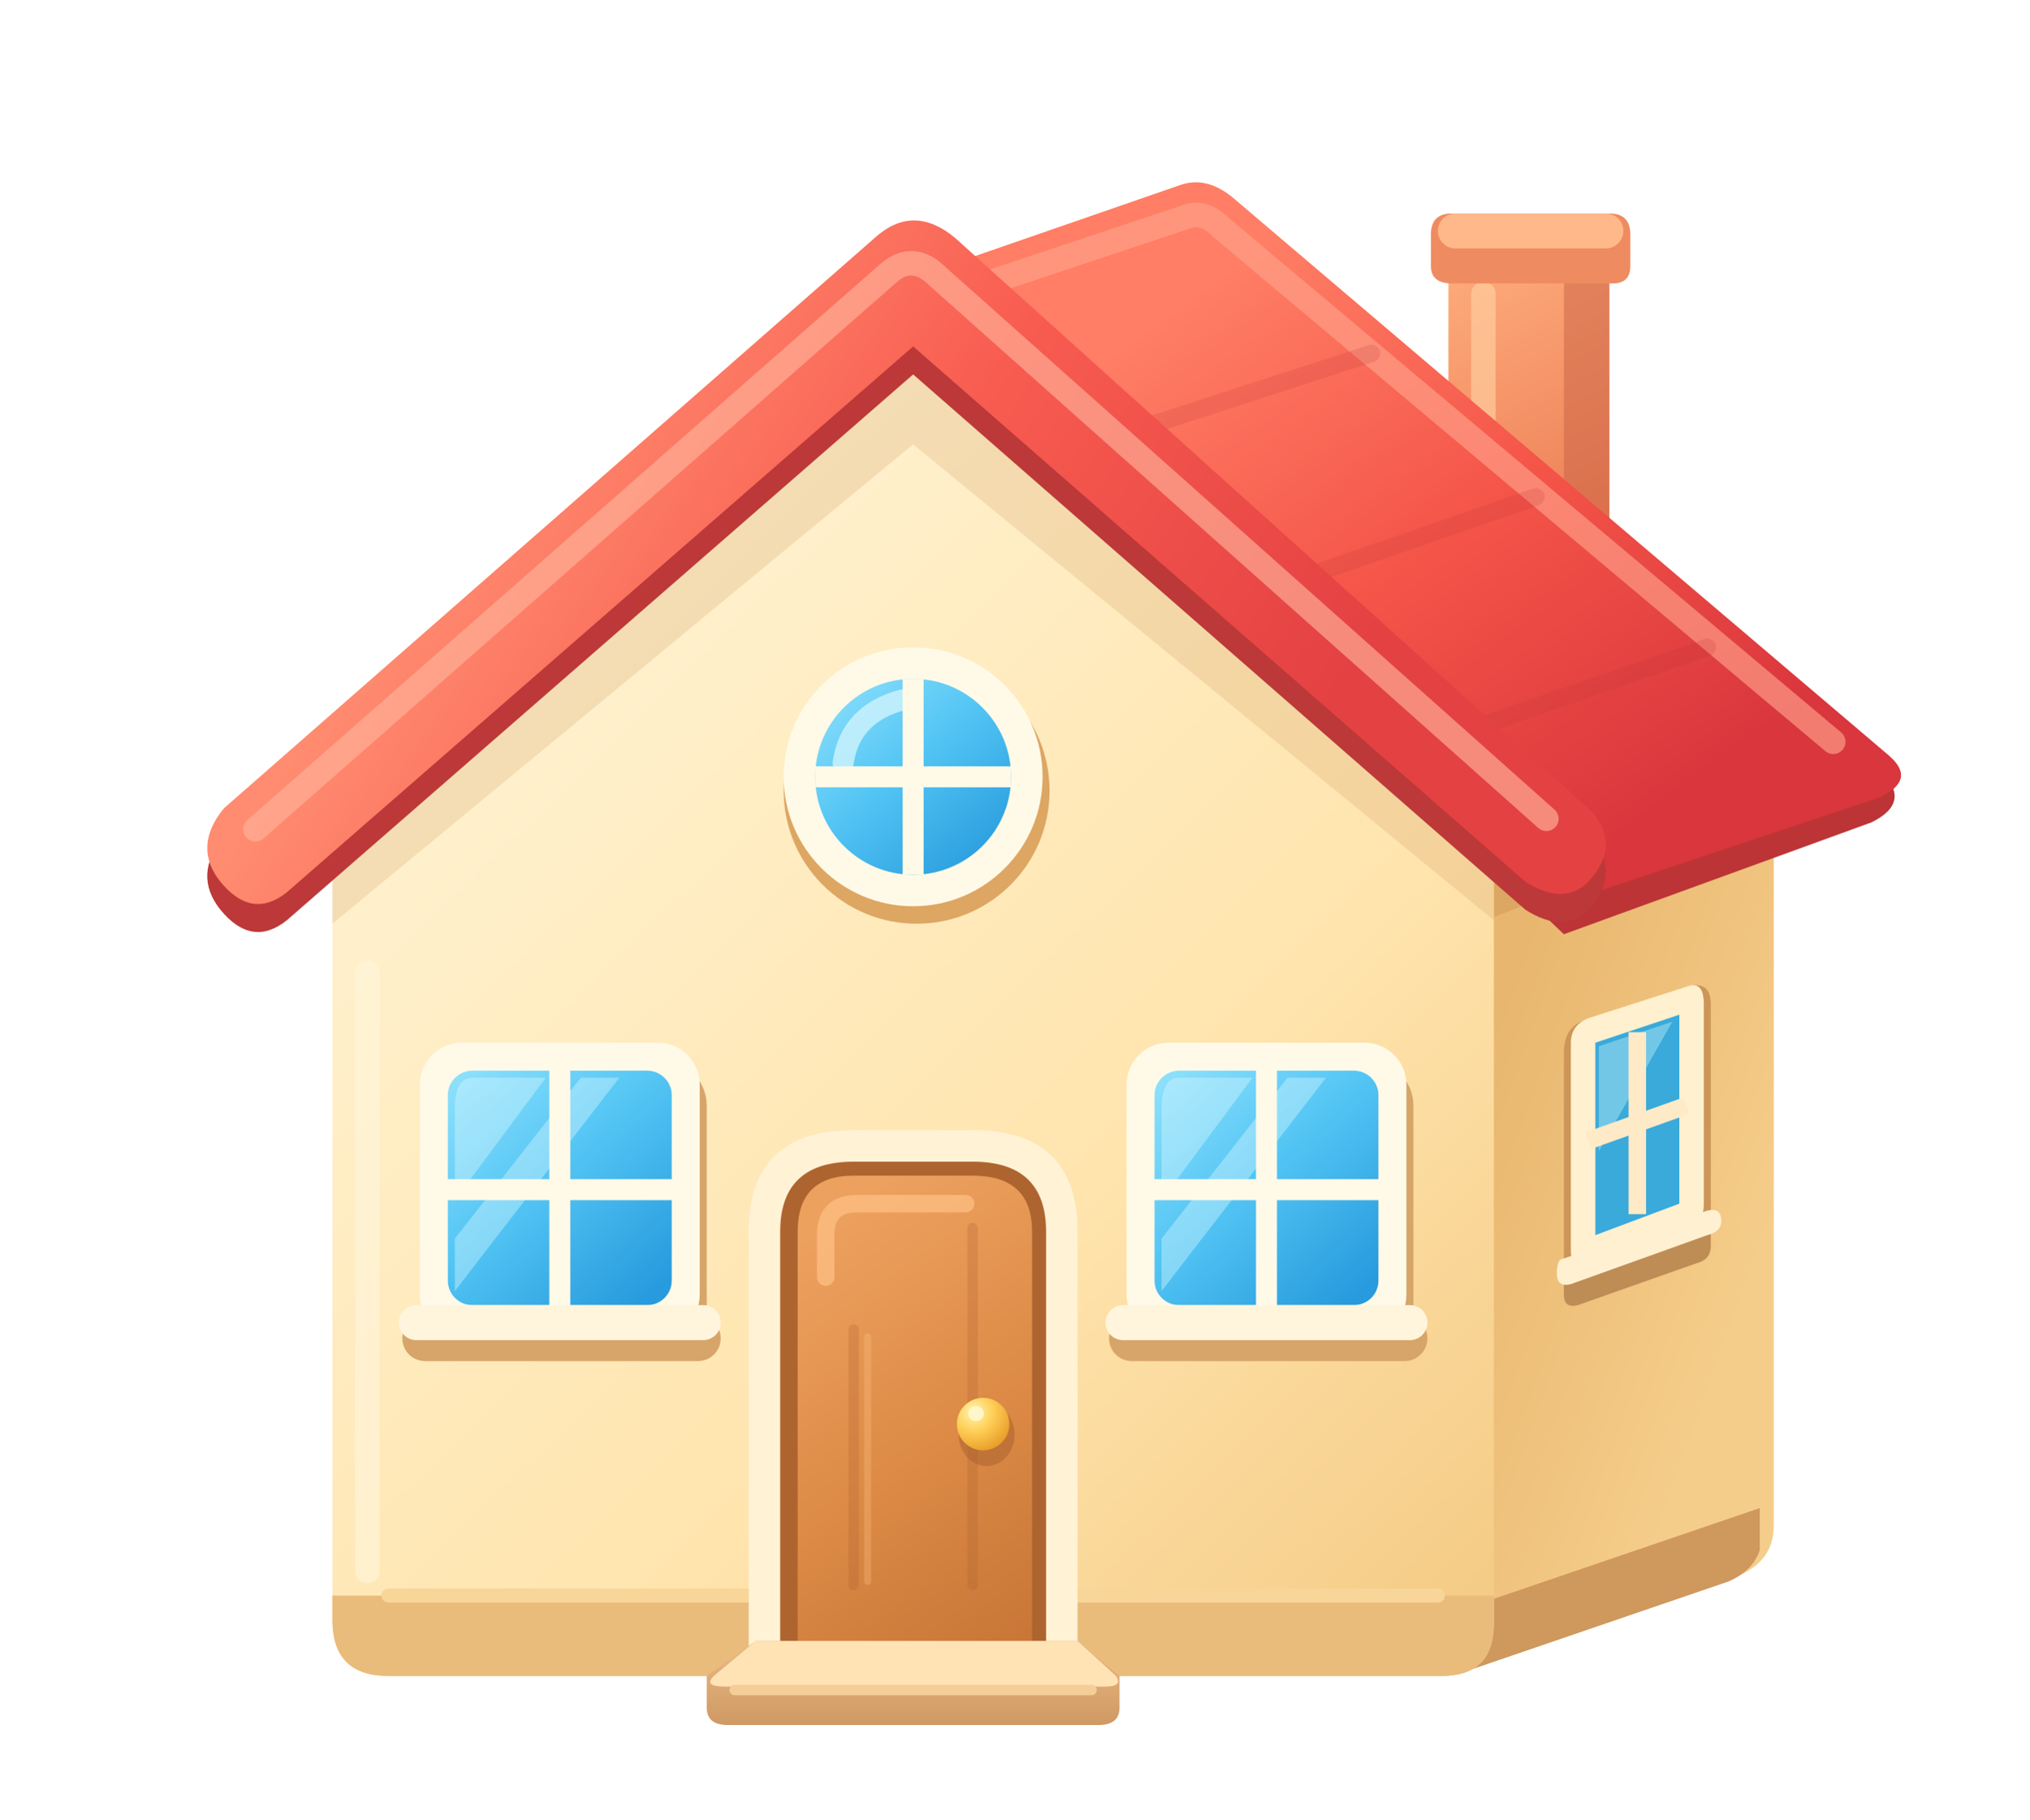
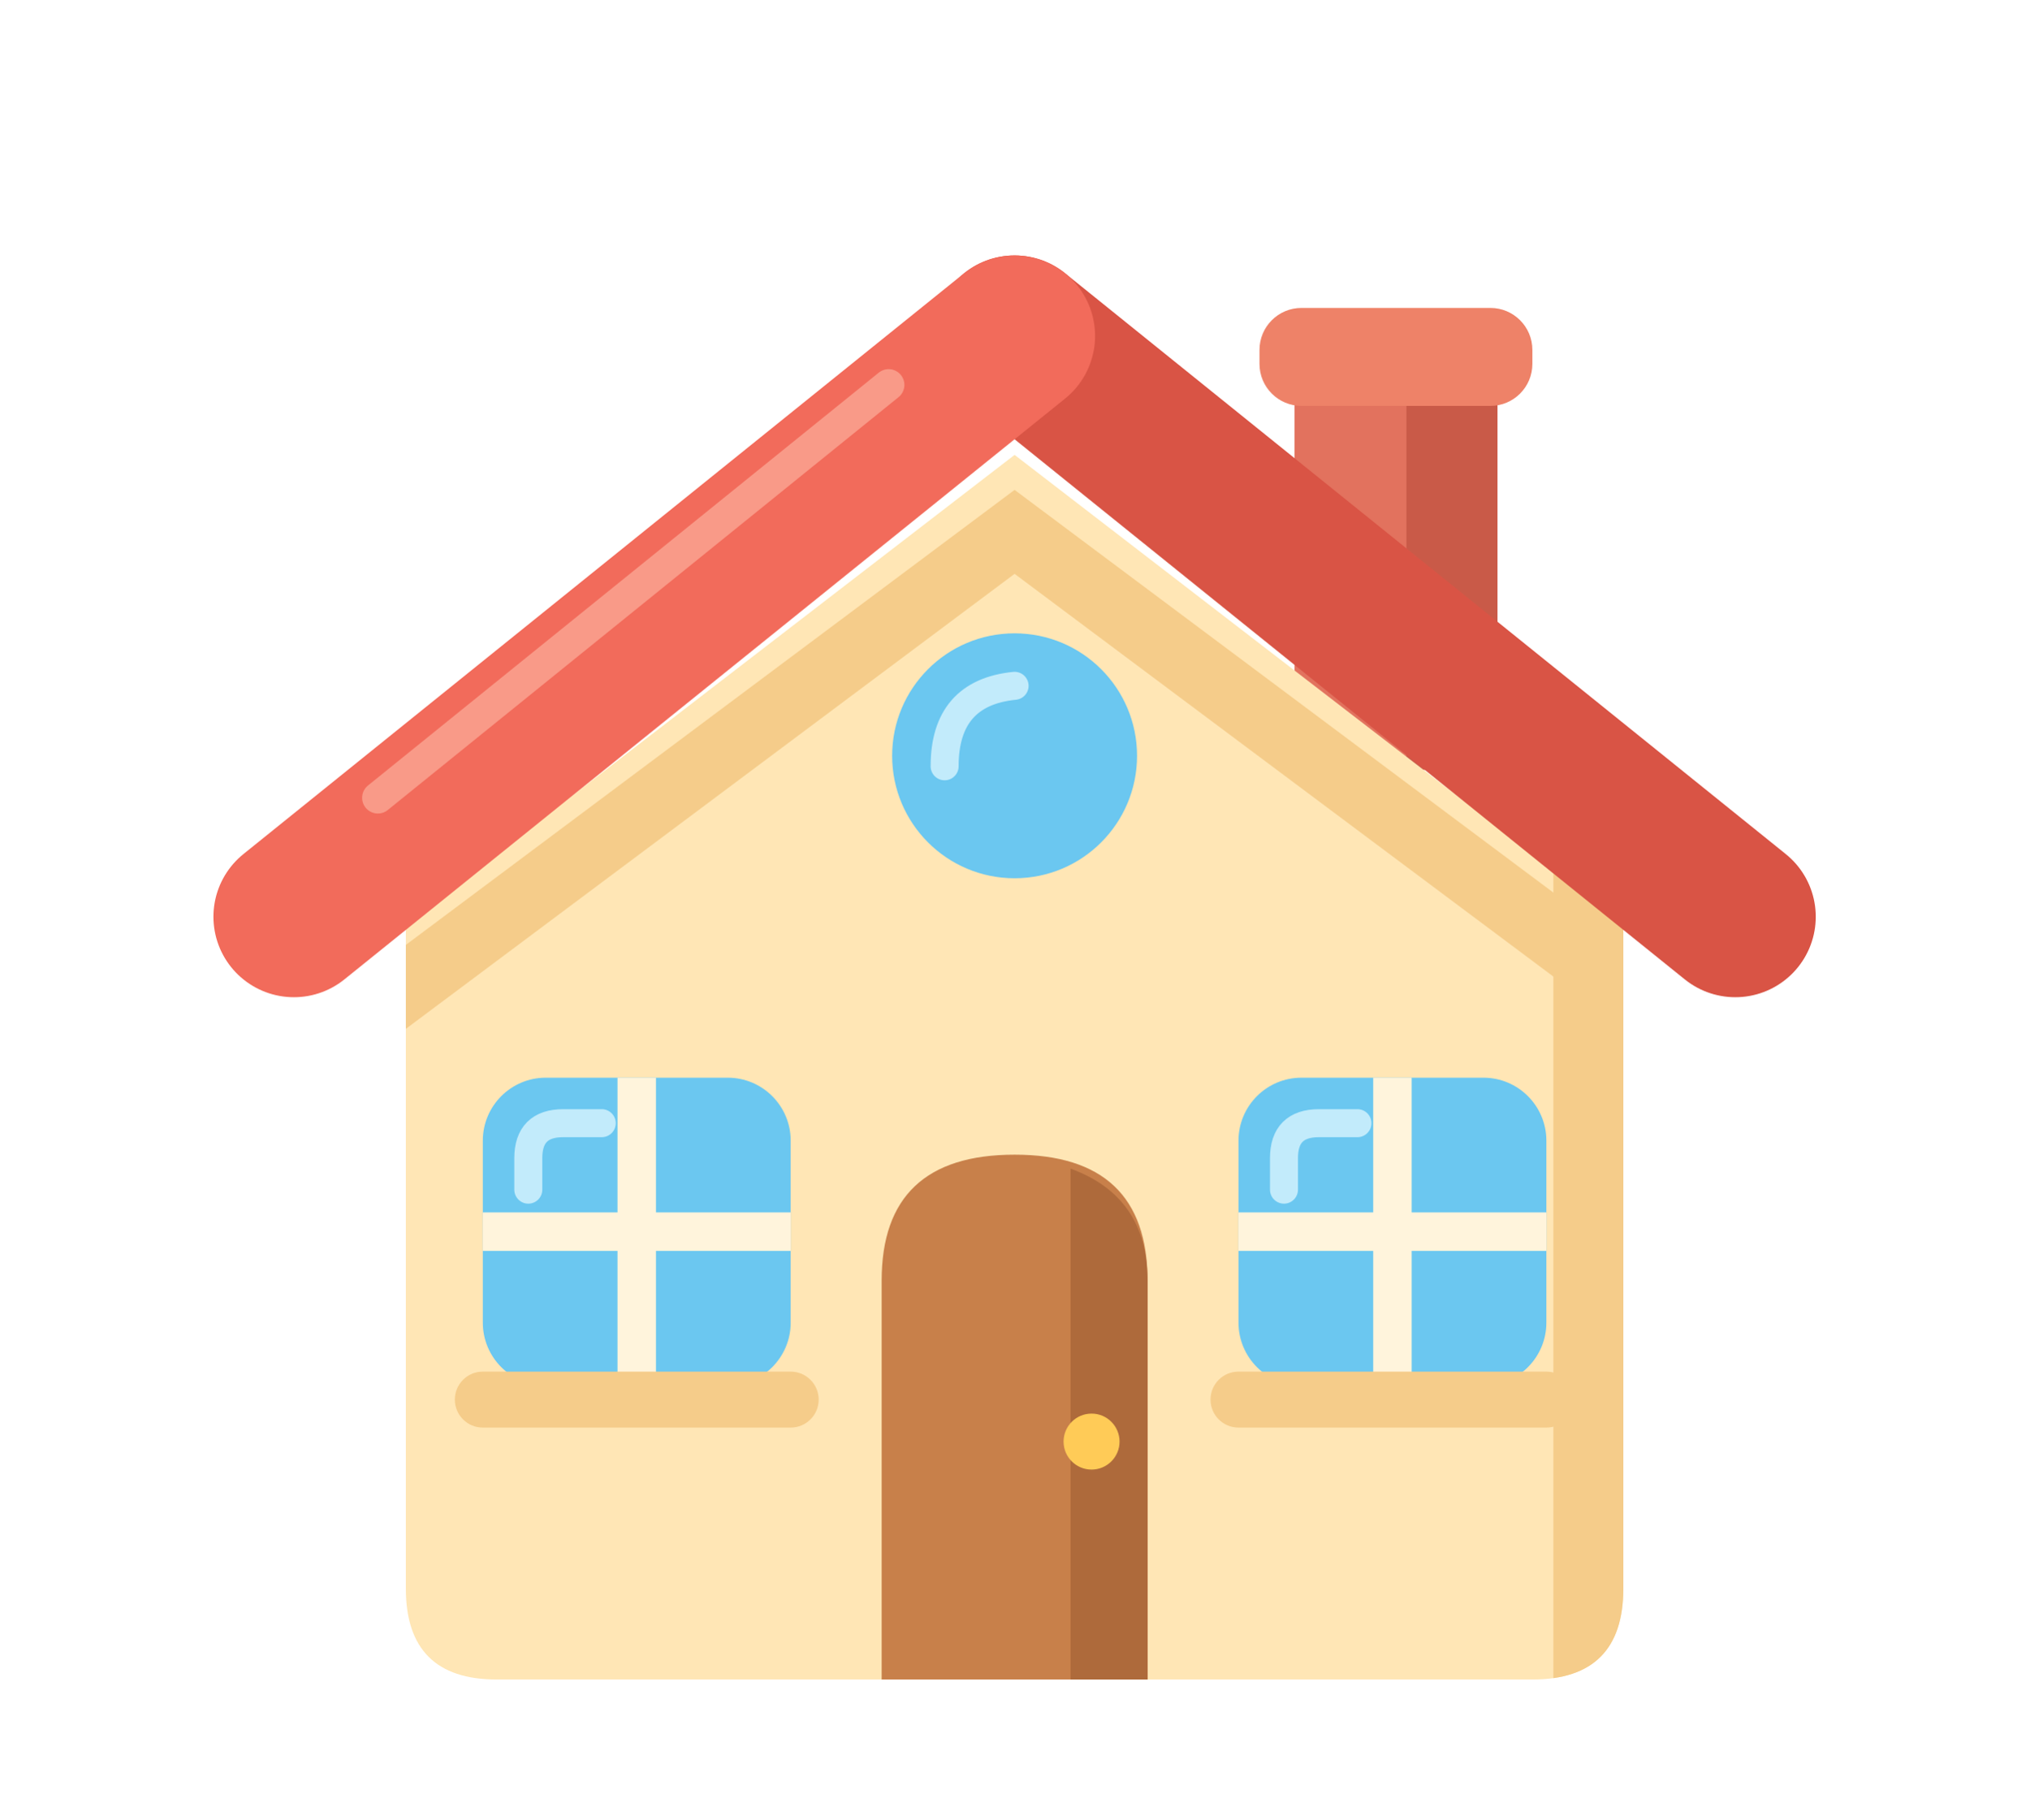
<svg xmlns="http://www.w3.org/2000/svg" width="580" height="520" viewBox="0 0 580 520" role="img" aria-labelledby="title desc">
  <defs>
-     <linearGradient id="wall-front" x1="135" y1="210" x2="395" y2="478" gradientUnits="userSpaceOnUse">
-       <stop stop-color="#FFF1CE" />
-       <stop offset=".58" stop-color="#FFE4AD" />
-       <stop offset="1" stop-color="#F5CC87" />
-     </linearGradient>
-     <linearGradient id="wall-side" x1="419" y1="311" x2="511" y2="344" gradientUnits="userSpaceOnUse">
-       <stop stop-color="#E8B66E" />
-       <stop offset="1" stop-color="#F5CD8A" />
-     </linearGradient>
-     <linearGradient id="roof" x1="336" y1="88" x2="454" y2="249" gradientUnits="userSpaceOnUse">
-       <stop stop-color="#FF7E65" />
-       <stop offset=".5" stop-color="#F45448" />
-       <stop offset="1" stop-color="#D9363D" />
-     </linearGradient>
-     <linearGradient id="roof-edge" x1="132" y1="142" x2="332" y2="274" gradientUnits="userSpaceOnUse">
-       <stop stop-color="#FF8C70" />
-       <stop offset=".45" stop-color="#F85C50" />
-       <stop offset="1" stop-color="#E44143" />
-     </linearGradient>
-     <linearGradient id="chimney-color" x1="416" y1="69" x2="461" y2="160" gradientUnits="userSpaceOnUse">
-       <stop stop-color="#FFAE7D" />
-       <stop offset="1" stop-color="#EA7951" />
-     </linearGradient>
-     <linearGradient id="glass" x1="0" y1="0" x2=".85" y2="1">
-       <stop stop-color="#91E2FC" />
-       <stop offset=".48" stop-color="#53C5F4" />
-       <stop offset="1" stop-color="#279BDD" />
-     </linearGradient>
-     <linearGradient id="wood" x1="228" y1="355" x2="306" y2="466" gradientUnits="userSpaceOnUse">
-       <stop stop-color="#EDA15F" />
-       <stop offset=".5" stop-color="#DD8B46" />
-       <stop offset="1" stop-color="#C77436" />
-     </linearGradient>
-     <linearGradient id="step" x1="263" y1="472" x2="263" y2="496" gradientUnits="userSpaceOnUse">
-       <stop stop-color="#E7B782" />
-       <stop offset="1" stop-color="#CC955F" />
-     </linearGradient>
-     <radialGradient id="knob" cx=".32" cy=".27" r=".76">
-       <stop stop-color="#FFF5B0" />
-       <stop offset=".48" stop-color="#FFCF58" />
-       <stop offset="1" stop-color="#EAA02A" />
-     </radialGradient>
+     <clipPath id="casa-pared-forma">
+       <path d="M116 264 L290 130 L464 264 V454 Q464 480 438 480 H142 Q116 480 116 454 Z" />
+     </clipPath>
  </defs>
  <g id="casa">
    <g id="chimenea">
-       <path d="M414 75 Q414 69 420 69 H455 Q460 69 460 75 V176 L414 151Z" fill="url(#chimney-color)" />
-       <path d="M447 71 H460 V176 L447 169Z" fill="#C76142" opacity=".48" />
-       <path d="M424 84 V126" fill="none" stroke="#FFD0A1" stroke-width="7" stroke-linecap="round" opacity=".65" />
-       <path d="M409 67 Q409 61 415 61 H460 Q466 61 466 67 V76 Q466 81 461 81 H415 Q409 81 409 76Z" fill="#EF8B60" />
-       <rect x="411" y="61" width="53" height="10" rx="5" fill="#FFB88A" />
+       <rect x="370" y="102" width="58" height="118" rx="10" fill="#E2725E" />
+       <path d="M402 102 H418 Q428 102 428 112 V220 H402 Z" fill="#C95A48" />
+       <rect x="360" y="88" width="78" height="28" rx="12" fill="#EE8268" />
    </g>
-     <g id="pared-lateral">
-       <path d="M417 241 L507 207 V436 Q507 447 495 451 L417 478Z" fill="url(#wall-side)" />
-       <path d="M417 241 L507 207 V231 L417 266Z" fill="#C08345" opacity=".28" />
-       <path d="M418 460 L503 431 V443 Q501 449 494 452 L418 478Z" fill="#CF985C" />
+     <g id="pared">
+       <path d="M116 264 L290 130 L464 264 V454 Q464 480 438 480 H142 Q116 480 116 454 Z" fill="#FFE6B5" />
+       <g clip-path="url(#casa-pared-forma)" fill="#F5CC8A">
+         <path d="M100 282 L290 140 L480 282 V306 L290 164 L100 306 Z" />
+         <rect x="444" y="100" width="36" height="400" />
+       </g>
    </g>
-     <g id="fachada">
-       <path d="M95 242 L261 100 L427 243 V464 Q427 479 412 479 H111 Q95 479 95 463Z" fill="url(#wall-front)" />
-       <path d="M95 242 L261 100 L427 243 V263 L261 127 L95 264Z" fill="#C88A50" opacity=".2" />
-       <path d="M105 278 V449" fill="none" stroke="#FFF6DB" stroke-width="7" stroke-linecap="round" opacity=".62" />
-       <path d="M95 456 H427 V464 Q427 479 412 479 H111 Q95 479 95 463Z" fill="#E9BC7C" />
-       <path d="M111 456 H411" fill="none" stroke="#F8D598" stroke-width="4" stroke-linecap="round" />
-     </g>
-     <g id="ventana-lateral">
-       <path d="M452 292 L482 282 Q489 280 489 287 V347 Q489 354 483 357 L453 367 Q447 369 447 362 V301 Q447 294 452 292Z" fill="#CD9659" />
-       <path d="M454 291 L482 282 Q487 280 487 287 V344 Q487 350 482 352 L454 362 Q449 364 449 357 V298 Q449 293 454 291Z" fill="#FFF0CF" />
-       <path d="M456 298 L480 290 V344 L456 353Z" fill="#39AADA" />
-       <path d="M457 299 L478 292 L457 329Z" fill="#B8EAF5" opacity=".46" />
-       <path d="M468 295 V347 M454 326 L482 316" fill="none" stroke="#FFEAC7" stroke-width="5" />
-       <path d="M447 363 L489 349 V356 Q489 360 485 361 L451 373 Q447 374 447 370Z" fill="#BE8C55" />
-       <path d="M446 360 L488 346 Q492 345 492 349 Q492 352 488 353 L449 367 Q445 368 445 364 Q445 361 446 360Z" fill="#FFF0D1" />
-     </g>
-     <g id="techo">
-       <path d="M259 88 L337 59 Q345 56 352 62 L537 220 Q547 229 535 235 L447 267Z" fill="#BC3436" />
-       <path d="M259 80 L337 53 Q345 50 353 57 L540 216 Q548 223 537 228 L447 258Z" fill="url(#roof)" />
-       <path d="M279 82 L339 62 Q344 60 349 65 L524 212" fill="none" stroke="#FFA28A" stroke-width="7" stroke-linecap="round" opacity=".65" />
-       <path d="M315 126 L392 101 M364 168 L439 142 M413 211 L488 185" fill="none" stroke="#BF3338" stroke-opacity=".18" stroke-width="5" stroke-linecap="round" />
-       <path d="M64 239 L250 76 Q261 66 273 76 L454 239 Q464 249 454 260 Q447 267 436 260 L261 107 L82 263 Q72 271 63 260 Q55 250 64 239Z" fill="#BD3838" />
-       <path d="M64 231 L250 68 Q261 58 273 68 L454 231 Q464 241 454 252 Q447 259 436 252 L261 99 L82 255 Q72 263 63 252 Q55 242 64 231Z" fill="url(#roof-edge)" />
-       <path d="M73 237 L254 78 Q261 72 268 79 L442 234" fill="none" stroke="#FFB29A" stroke-width="7" stroke-linecap="round" opacity=".65" />
+     <g id="techo" fill="none" stroke-width="46" stroke-linecap="round" stroke-linejoin="round">
+       <path d="M290 96 L496 262" stroke="#D95445" />
+       <path d="M84 262 L290 96" stroke="#F26B5B" />
+       <path d="M108 228 L254 110" stroke="#F99A88" stroke-width="9" />
    </g>
    <g id="ventana-superior">
-       <circle cx="262" cy="226" r="38" fill="#DDA663" />
-       <circle cx="261" cy="222" r="37" fill="#FFFAE8" />
-       <circle cx="261" cy="222" r="28" fill="url(#glass)" />
-       <path d="M241 218 Q243 204 258 200" fill="none" stroke="#D0F4FC" stroke-width="6" stroke-linecap="round" opacity=".8" />
-       <path d="M261 194 V250 M233 222 H289" stroke="#FFFAE8" stroke-width="6" />
+       <circle cx="290" cy="216" r="35" fill="#6BC7F0" />
+       <path d="M270 219 Q270 198 290 196" fill="none" stroke="#C2EBFB" stroke-width="8" stroke-linecap="round" />
    </g>
    <g id="ventana-izquierda">
-       <rect x="122" y="303" width="80" height="84" rx="13" fill="#D6A568" />
-       <rect x="120" y="298" width="80" height="84" rx="12" fill="#FFFAE8" />
-       <rect x="128" y="306" width="64" height="67" rx="7" fill="url(#glass)" />
-       <path d="M135 308 H156 L130 343 V317 Q130 308 135 308Z M166 308 H177 L130 369 V354Z" fill="#D9F7FF" opacity=".4" />
-       <path d="M160 304 V375 M126 340 H194" fill="none" stroke="#FFFAE8" stroke-width="6" />
-       <rect x="115" y="376" width="91" height="13" rx="6.5" fill="#D7A569" />
-       <rect x="114" y="373" width="92" height="10" rx="5" fill="#FFF5DD" />
+       <rect x="138" y="308" width="88" height="88" rx="18" fill="#6BC7F0" />
+       <path d="M151 340 V331 Q151 321 161 321 H172" fill="none" stroke="#C2EBFB" stroke-width="8" stroke-linecap="round" />
+       <path d="M182 308 V396 M138 352 H226" stroke="#FFF4DC" stroke-width="11" />
+       <rect x="130" y="392" width="104" height="16" rx="8" fill="#F5CC8A" />
    </g>
    <g id="ventana-derecha">
-       <rect x="324" y="303" width="80" height="84" rx="13" fill="#D6A568" />
-       <rect x="322" y="298" width="80" height="84" rx="12" fill="#FFFAE8" />
-       <rect x="330" y="306" width="64" height="67" rx="7" fill="url(#glass)" />
-       <path d="M337 308 H358 L332 343 V317 Q332 308 337 308Z M368 308 H379 L332 369 V354Z" fill="#D9F7FF" opacity=".4" />
-       <path d="M362 304 V375 M328 340 H396" fill="none" stroke="#FFFAE8" stroke-width="6" />
-       <rect x="317" y="376" width="91" height="13" rx="6.5" fill="#D7A569" />
-       <rect x="316" y="373" width="92" height="10" rx="5" fill="#FFF5DD" />
+       <rect x="354" y="308" width="88" height="88" rx="18" fill="#6BC7F0" />
+       <path d="M367 340 V331 Q367 321 377 321 H388" fill="none" stroke="#C2EBFB" stroke-width="8" stroke-linecap="round" />
+       <path d="M398 308 V396 M354 352 H442" stroke="#FFF4DC" stroke-width="11" />
+       <rect x="346" y="392" width="104" height="16" rx="8" fill="#F5CC8A" />
    </g>
    <g id="puerta">
-       <path d="M217 476 V354 Q217 327 244 327 H280 Q307 327 307 354 V476Z" fill="#D2A065" />
-       <path d="M214 475 V352 Q214 323 244 323 H278 Q308 323 308 352 V475Z" fill="#FFF2D5" />
-       <path d="M223 475 V352 Q223 332 244 332 H278 Q299 332 299 352 V475Z" fill="#AE642F" />
-       <path d="M228 475 V352 Q228 336 244 336 H278 Q295 336 295 352 V475Z" fill="url(#wood)" />
-       <path d="M236 365 V353 Q236 344 245 344 H276" fill="none" stroke="#FFC187" stroke-width="5" stroke-linecap="round" opacity=".68" />
-       <path d="M244 380 V453 M278 351 V453" fill="none" stroke="#A95D2D" stroke-width="3" stroke-linecap="round" opacity=".24" />
-       <path d="M248 382 V452" fill="none" stroke="#FFC185" stroke-width="2" stroke-linecap="round" opacity=".3" />
-       <ellipse cx="282" cy="410" rx="8" ry="9" fill="#A8602D" opacity=".5" />
-       <circle cx="281" cy="407" r="7.5" fill="url(#knob)" />
-       <circle cx="279" cy="404" r="2.2" fill="#FFF7C9" />
-     </g>
-     <g id="escalon">
-       <path d="M216 469 H308 L320 479 V488 Q320 493 314 493 H208 Q202 493 202 488 V479Z" fill="url(#step)" />
-       <path d="M216 469 H308 L319 479 Q321 482 316 482 H207 Q201 482 204 479Z" fill="#FFE3B5" />
-       <path d="M210 483 H312" fill="none" stroke="#F4CD98" stroke-width="3" stroke-linecap="round" />
+       <path d="M252 480 V366 Q252 330 290 330 Q328 330 328 366 V480 Z" fill="#C8804A" />
+       <path d="M306 334 Q328 342 328 366 V480 H306 Z" fill="#AE6A3B" />
+       <circle cx="312" cy="412" r="8" fill="#FFCB57" />
    </g>
  </g>
</svg>
